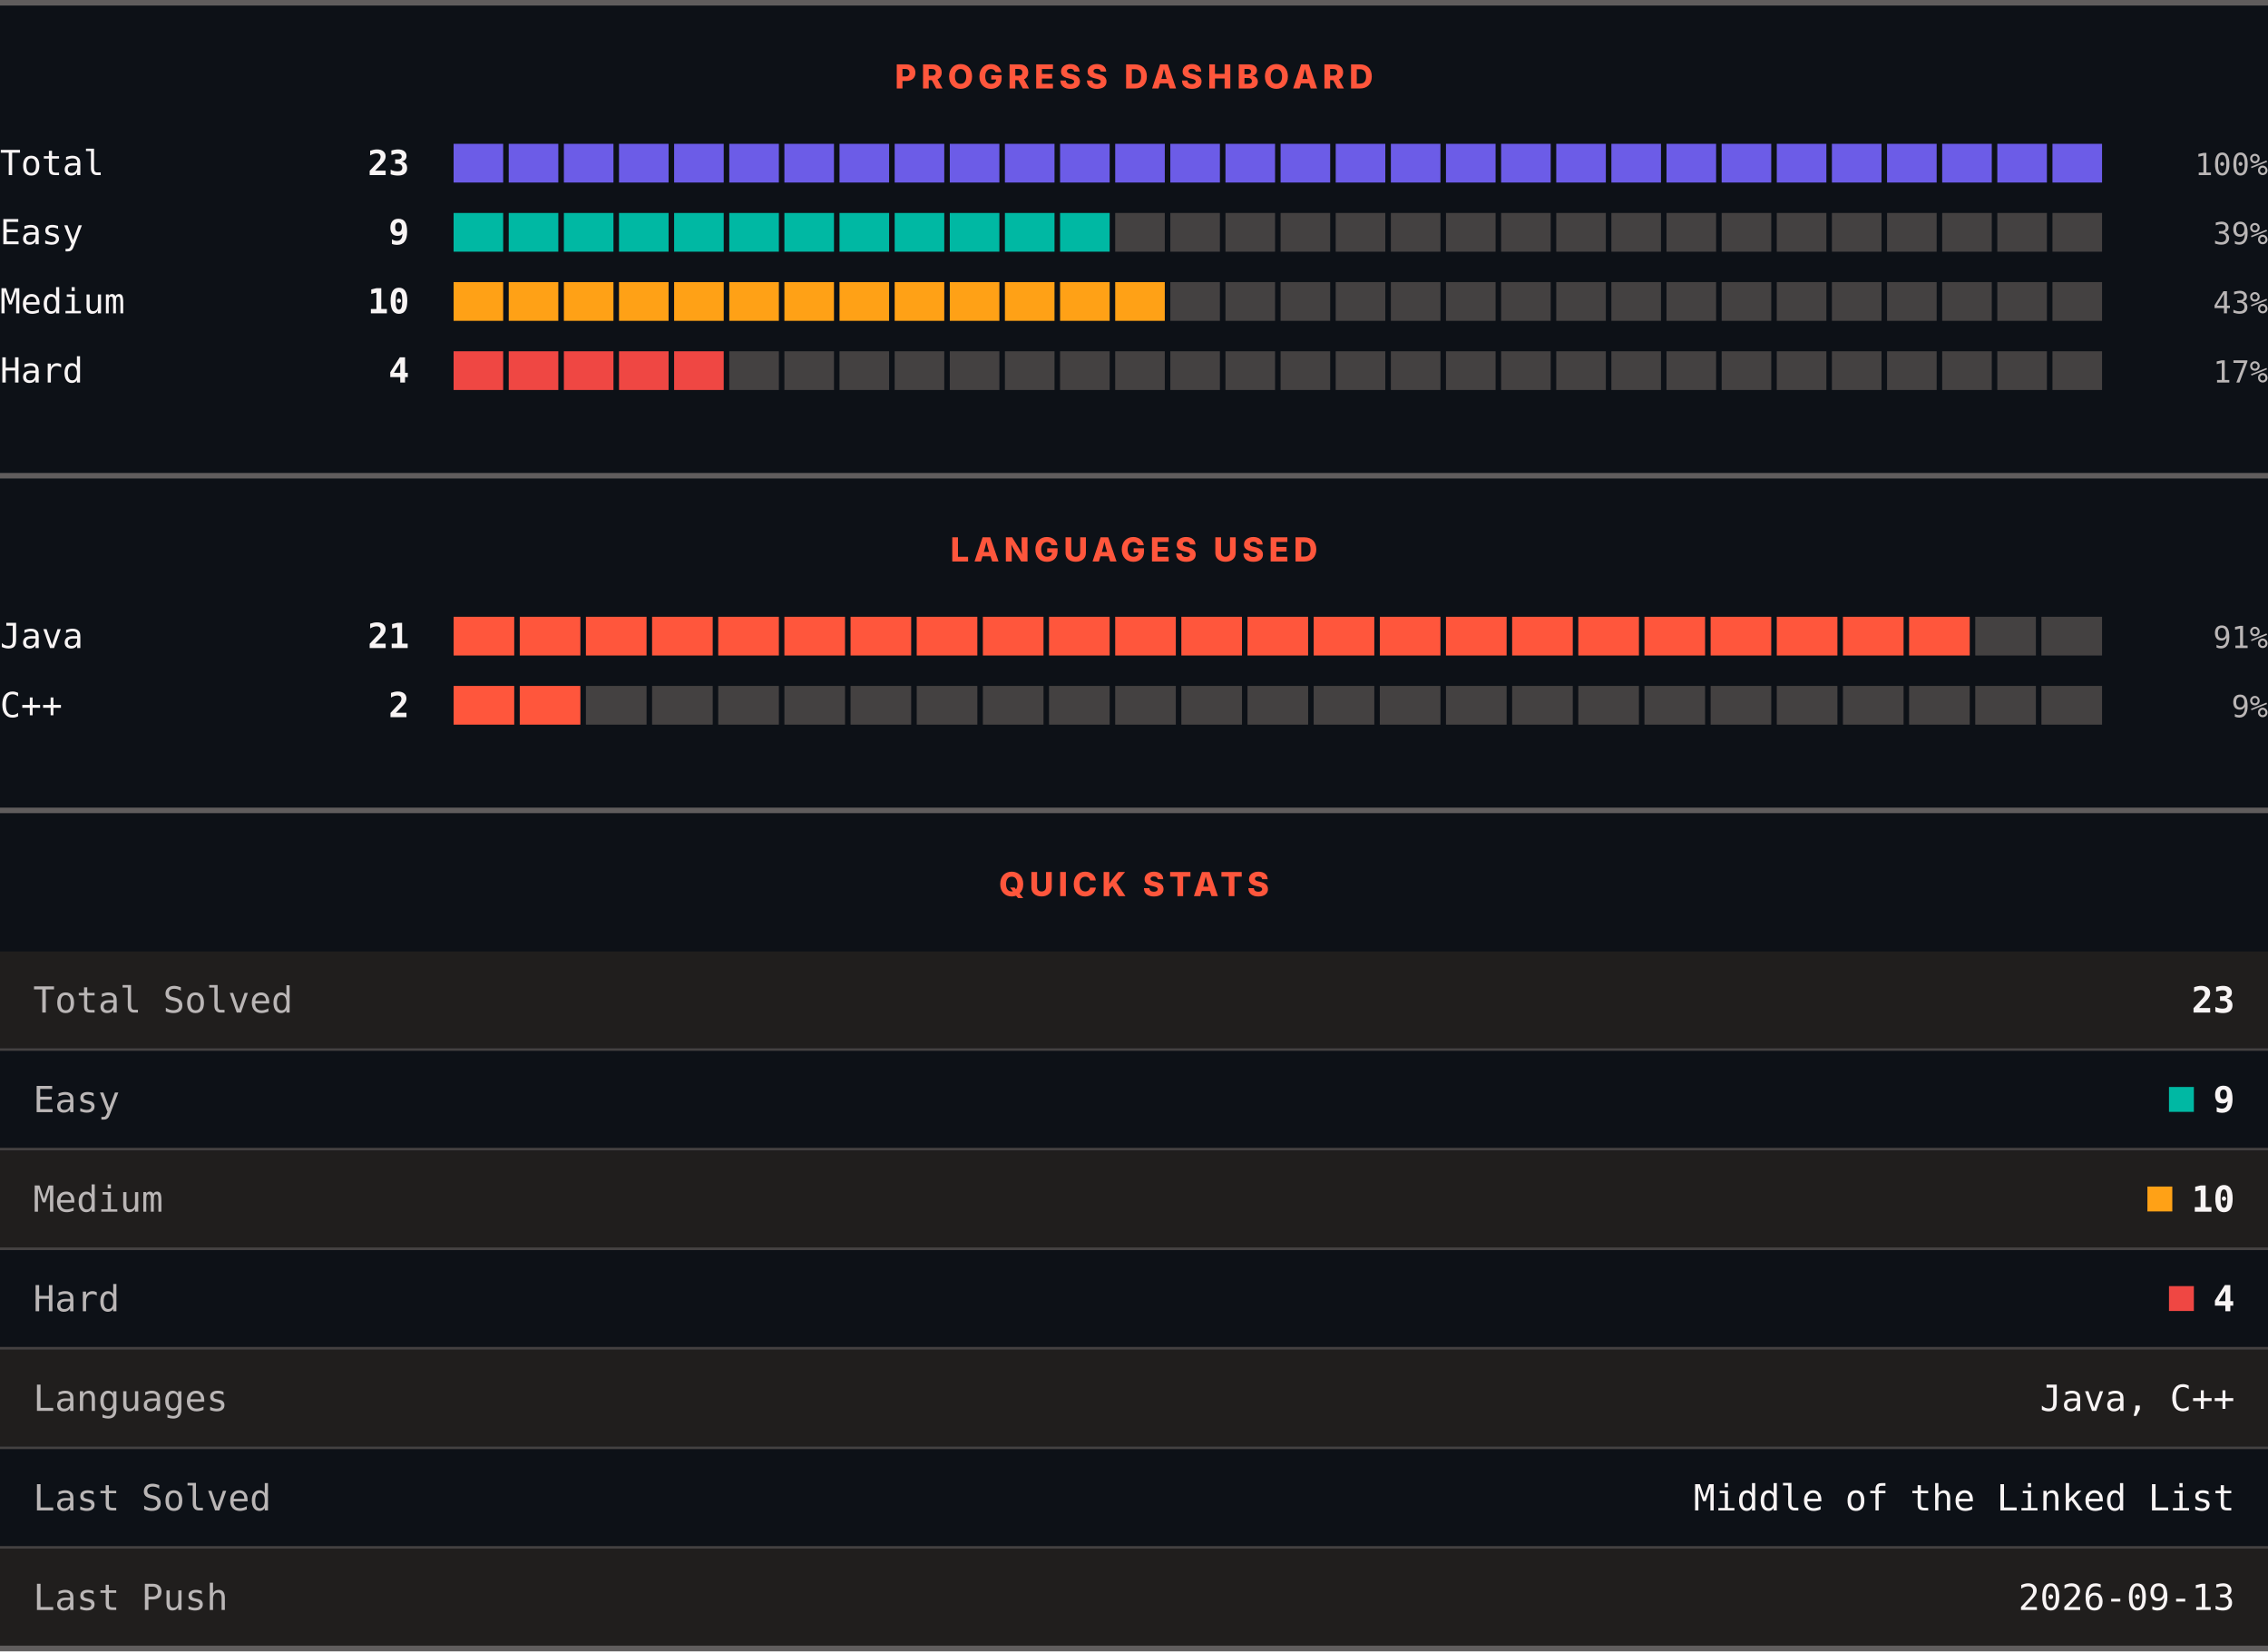
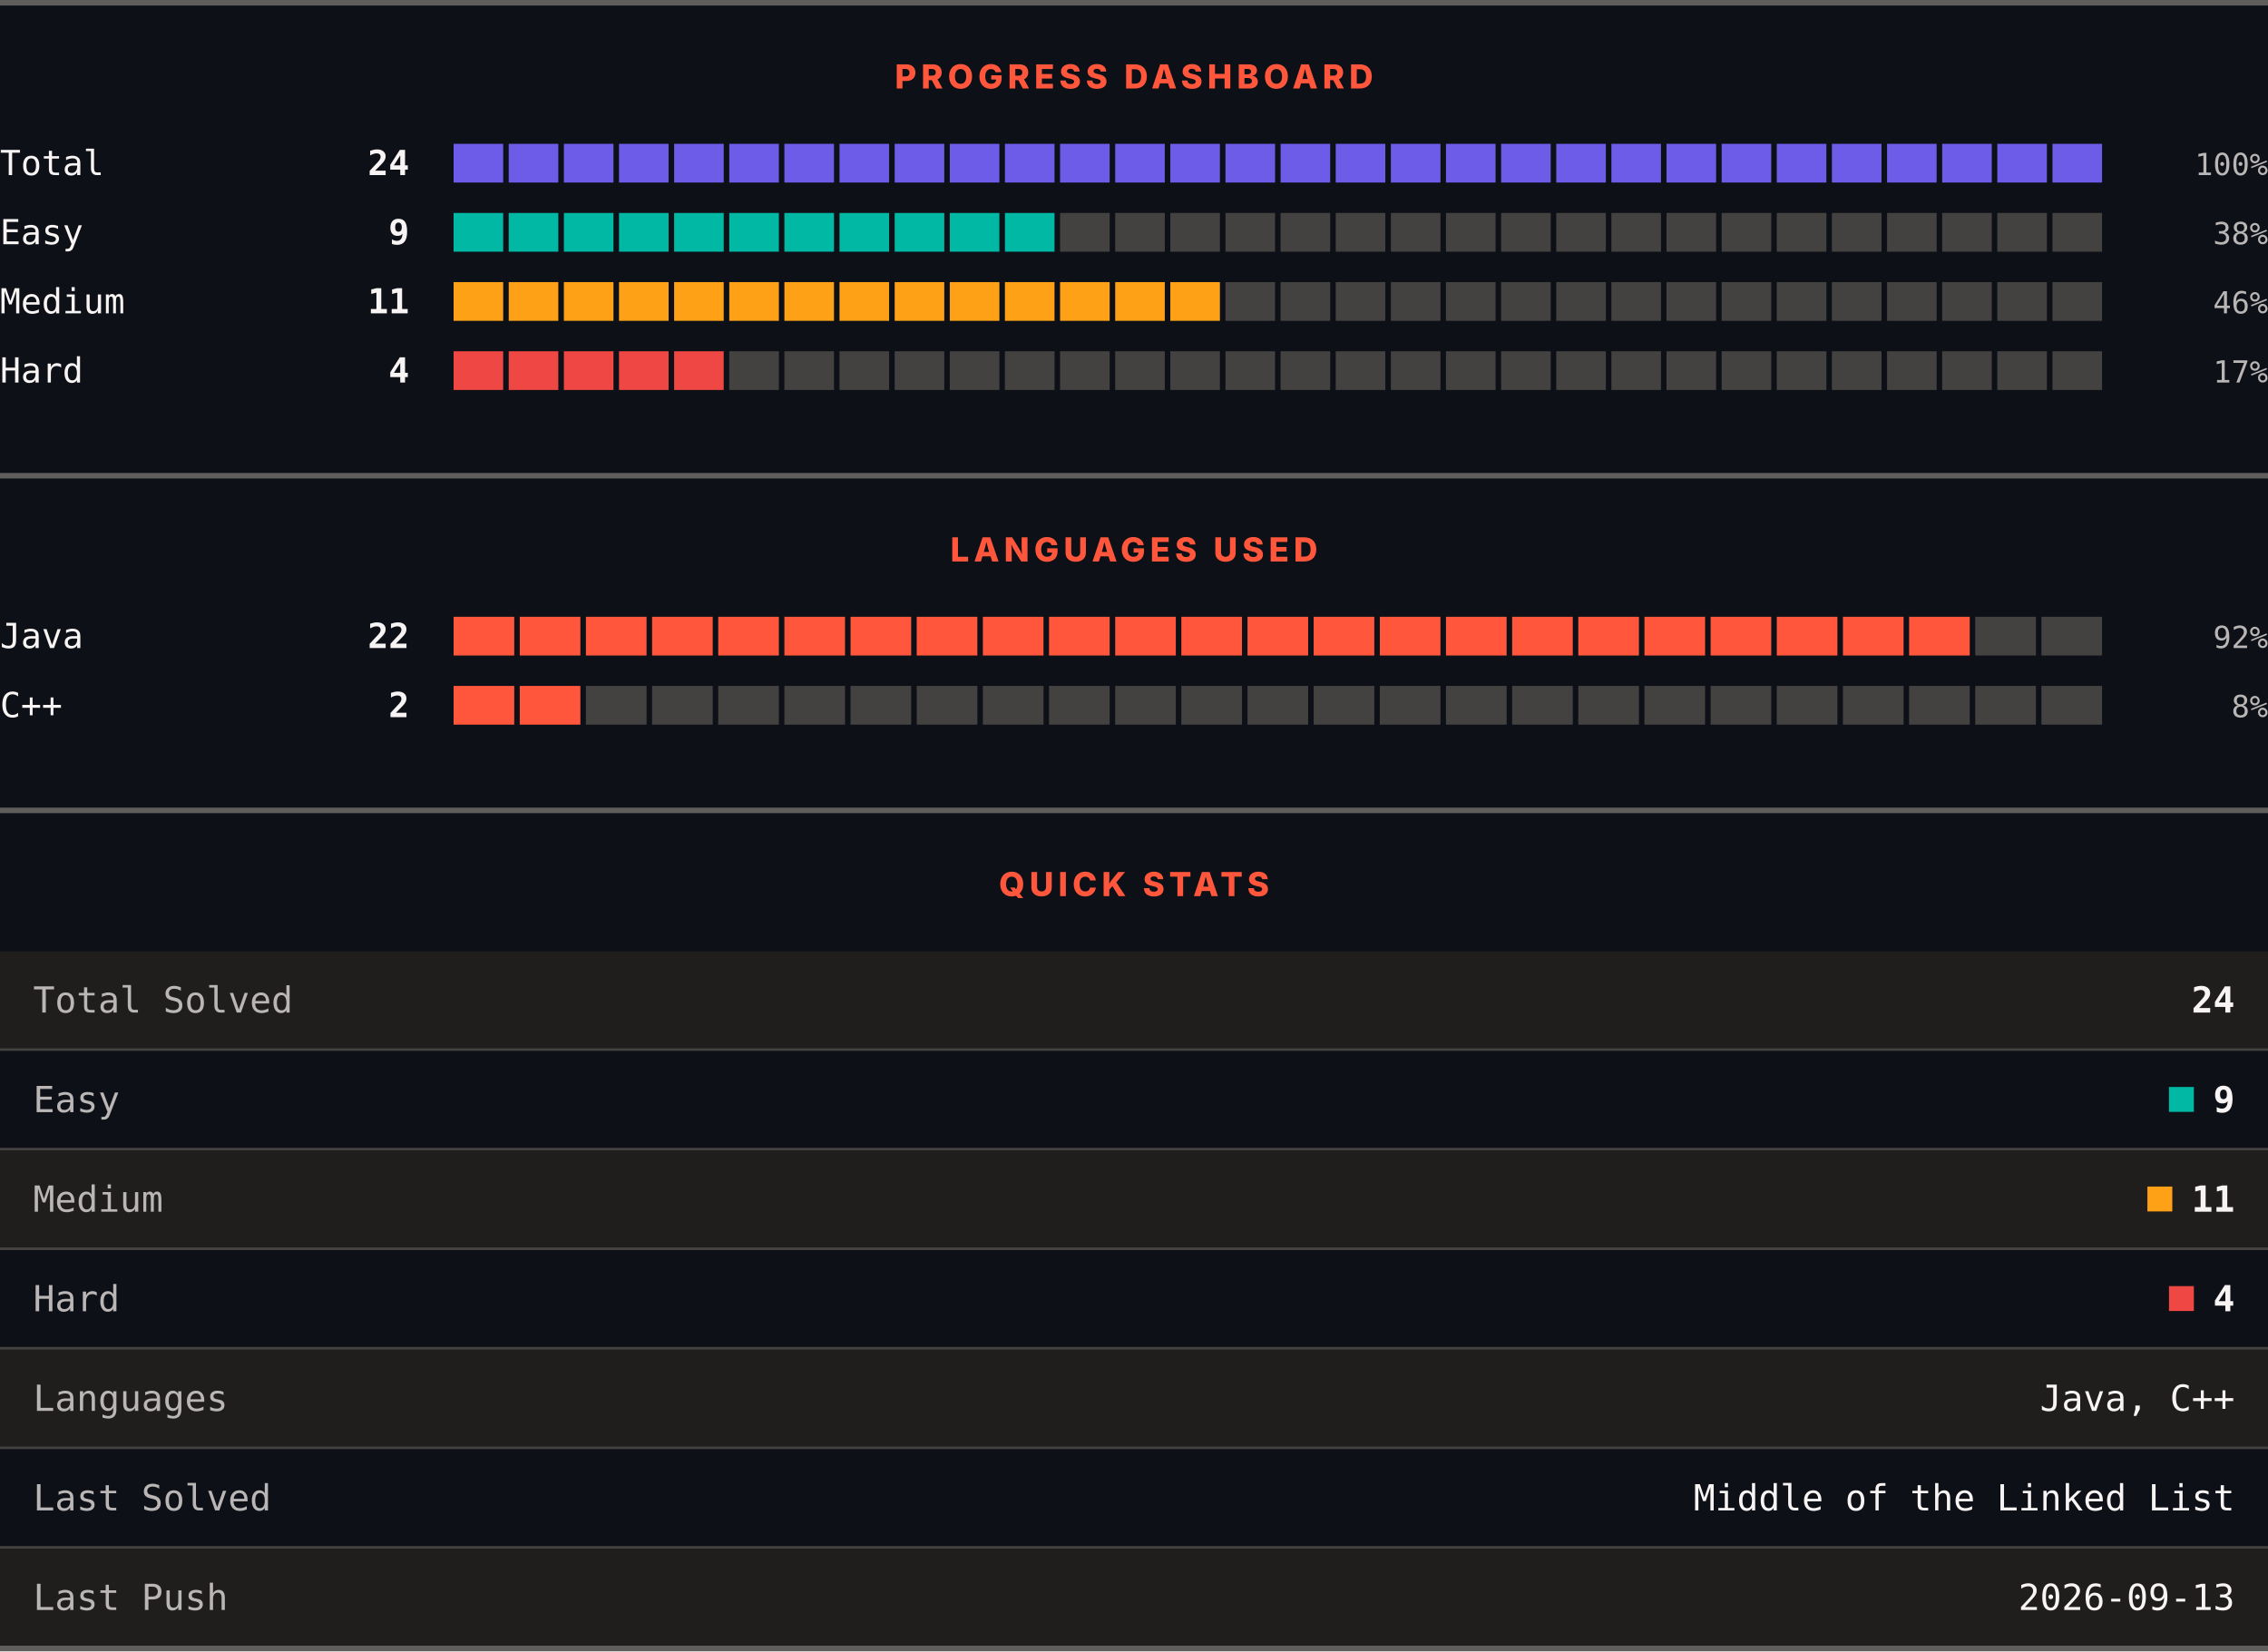
<svg xmlns="http://www.w3.org/2000/svg" width="820" height="597" viewBox="0 0 820 597" role="img" aria-label="LeetCode progress, languages and quick stats">
  <rect width="820" height="597" fill="#0d1117" />
  <rect x="0" y="0" width="820" height="2" fill="#605d5d" />
  <text x="410" y="32" text-anchor="middle" font-family="Archivo, system-ui, -apple-system, Segoe UI, sans-serif" font-size="12" font-weight="800" letter-spacing="1.68" fill="#ff563c">PROGRESS DASHBOARD</text>
  <text x="0" y="63.3" font-family="ui-monospace, SFMono-Regular, Menlo, Consolas, monospace" font-size="12.5" fill="#f8f4f4">Total</text>
-   <text x="148" y="63.3" text-anchor="end" font-family="ui-monospace, SFMono-Regular, Menlo, Consolas, monospace" font-size="12.5" font-weight="700" fill="#f8f4f4">23</text>
+   <text x="148" y="63.3" text-anchor="end" font-family="ui-monospace, SFMono-Regular, Menlo, Consolas, monospace" font-size="12.5" font-weight="700" fill="#f8f4f4">24</text>
  <rect x="164.00" y="52" width="17.93" height="14" fill="#6c5ce7" />
  <rect x="183.93" y="52" width="17.93" height="14" fill="#6c5ce7" />
  <rect x="203.87" y="52" width="17.93" height="14" fill="#6c5ce7" />
  <rect x="223.80" y="52" width="17.93" height="14" fill="#6c5ce7" />
  <rect x="243.73" y="52" width="17.93" height="14" fill="#6c5ce7" />
  <rect x="263.67" y="52" width="17.93" height="14" fill="#6c5ce7" />
  <rect x="283.60" y="52" width="17.93" height="14" fill="#6c5ce7" />
  <rect x="303.53" y="52" width="17.93" height="14" fill="#6c5ce7" />
  <rect x="323.47" y="52" width="17.93" height="14" fill="#6c5ce7" />
  <rect x="343.40" y="52" width="17.93" height="14" fill="#6c5ce7" />
  <rect x="363.33" y="52" width="17.93" height="14" fill="#6c5ce7" />
  <rect x="383.27" y="52" width="17.93" height="14" fill="#6c5ce7" />
  <rect x="403.20" y="52" width="17.93" height="14" fill="#6c5ce7" />
  <rect x="423.13" y="52" width="17.93" height="14" fill="#6c5ce7" />
  <rect x="443.07" y="52" width="17.93" height="14" fill="#6c5ce7" />
  <rect x="463.00" y="52" width="17.93" height="14" fill="#6c5ce7" />
  <rect x="482.93" y="52" width="17.93" height="14" fill="#6c5ce7" />
  <rect x="502.87" y="52" width="17.93" height="14" fill="#6c5ce7" />
  <rect x="522.80" y="52" width="17.93" height="14" fill="#6c5ce7" />
  <rect x="542.73" y="52" width="17.93" height="14" fill="#6c5ce7" />
  <rect x="562.67" y="52" width="17.93" height="14" fill="#6c5ce7" />
  <rect x="582.60" y="52" width="17.93" height="14" fill="#6c5ce7" />
  <rect x="602.53" y="52" width="17.93" height="14" fill="#6c5ce7" />
  <rect x="622.47" y="52" width="17.93" height="14" fill="#6c5ce7" />
  <rect x="642.40" y="52" width="17.93" height="14" fill="#6c5ce7" />
  <rect x="662.33" y="52" width="17.93" height="14" fill="#6c5ce7" />
  <rect x="682.27" y="52" width="17.93" height="14" fill="#6c5ce7" />
  <rect x="702.20" y="52" width="17.93" height="14" fill="#6c5ce7" />
  <rect x="722.13" y="52" width="17.93" height="14" fill="#6c5ce7" />
  <rect x="742.07" y="52" width="17.93" height="14" fill="#6c5ce7" />
  <text x="820" y="63.3" text-anchor="end" font-family="ui-monospace, SFMono-Regular, Menlo, Consolas, monospace" font-size="11" fill="#bab6b6">100%</text>
  <text x="0" y="88.3" font-family="ui-monospace, SFMono-Regular, Menlo, Consolas, monospace" font-size="12.5" fill="#f8f4f4">Easy</text>
  <text x="148" y="88.3" text-anchor="end" font-family="ui-monospace, SFMono-Regular, Menlo, Consolas, monospace" font-size="12.5" font-weight="700" fill="#f8f4f4">9</text>
  <rect x="164.00" y="77" width="17.93" height="14" fill="#00b8a3" />
  <rect x="183.93" y="77" width="17.93" height="14" fill="#00b8a3" />
  <rect x="203.87" y="77" width="17.93" height="14" fill="#00b8a3" />
  <rect x="223.80" y="77" width="17.93" height="14" fill="#00b8a3" />
  <rect x="243.73" y="77" width="17.93" height="14" fill="#00b8a3" />
  <rect x="263.67" y="77" width="17.93" height="14" fill="#00b8a3" />
  <rect x="283.60" y="77" width="17.93" height="14" fill="#00b8a3" />
  <rect x="303.53" y="77" width="17.93" height="14" fill="#00b8a3" />
  <rect x="323.47" y="77" width="17.93" height="14" fill="#00b8a3" />
  <rect x="343.40" y="77" width="17.93" height="14" fill="#00b8a3" />
  <rect x="363.33" y="77" width="17.93" height="14" fill="#00b8a3" />
-   <rect x="383.27" y="77" width="17.93" height="14" fill="#00b8a3" />
+   <rect x="383.27" y="77" width="17.93" height="14" fill="#444141" />
  <rect x="403.20" y="77" width="17.93" height="14" fill="#444141" />
  <rect x="423.13" y="77" width="17.93" height="14" fill="#444141" />
  <rect x="443.07" y="77" width="17.93" height="14" fill="#444141" />
  <rect x="463.00" y="77" width="17.93" height="14" fill="#444141" />
  <rect x="482.93" y="77" width="17.93" height="14" fill="#444141" />
  <rect x="502.87" y="77" width="17.93" height="14" fill="#444141" />
  <rect x="522.80" y="77" width="17.93" height="14" fill="#444141" />
  <rect x="542.73" y="77" width="17.93" height="14" fill="#444141" />
  <rect x="562.67" y="77" width="17.93" height="14" fill="#444141" />
  <rect x="582.60" y="77" width="17.93" height="14" fill="#444141" />
  <rect x="602.53" y="77" width="17.93" height="14" fill="#444141" />
  <rect x="622.47" y="77" width="17.93" height="14" fill="#444141" />
  <rect x="642.40" y="77" width="17.93" height="14" fill="#444141" />
  <rect x="662.33" y="77" width="17.93" height="14" fill="#444141" />
  <rect x="682.27" y="77" width="17.93" height="14" fill="#444141" />
  <rect x="702.20" y="77" width="17.93" height="14" fill="#444141" />
  <rect x="722.13" y="77" width="17.93" height="14" fill="#444141" />
  <rect x="742.07" y="77" width="17.93" height="14" fill="#444141" />
-   <text x="820" y="88.3" text-anchor="end" font-family="ui-monospace, SFMono-Regular, Menlo, Consolas, monospace" font-size="11" fill="#bab6b6">39%</text>
+   <text x="820" y="88.3" text-anchor="end" font-family="ui-monospace, SFMono-Regular, Menlo, Consolas, monospace" font-size="11" fill="#bab6b6">38%</text>
  <text x="0" y="113.3" font-family="ui-monospace, SFMono-Regular, Menlo, Consolas, monospace" font-size="12.5" fill="#f8f4f4">Medium</text>
-   <text x="148" y="113.3" text-anchor="end" font-family="ui-monospace, SFMono-Regular, Menlo, Consolas, monospace" font-size="12.5" font-weight="700" fill="#f8f4f4">10</text>
+   <text x="148" y="113.3" text-anchor="end" font-family="ui-monospace, SFMono-Regular, Menlo, Consolas, monospace" font-size="12.5" font-weight="700" fill="#f8f4f4">11</text>
  <rect x="164.00" y="102" width="17.93" height="14" fill="#ffa116" />
  <rect x="183.93" y="102" width="17.93" height="14" fill="#ffa116" />
  <rect x="203.87" y="102" width="17.93" height="14" fill="#ffa116" />
  <rect x="223.80" y="102" width="17.93" height="14" fill="#ffa116" />
  <rect x="243.73" y="102" width="17.93" height="14" fill="#ffa116" />
  <rect x="263.67" y="102" width="17.93" height="14" fill="#ffa116" />
  <rect x="283.60" y="102" width="17.93" height="14" fill="#ffa116" />
  <rect x="303.53" y="102" width="17.93" height="14" fill="#ffa116" />
  <rect x="323.47" y="102" width="17.93" height="14" fill="#ffa116" />
  <rect x="343.40" y="102" width="17.93" height="14" fill="#ffa116" />
  <rect x="363.33" y="102" width="17.93" height="14" fill="#ffa116" />
  <rect x="383.27" y="102" width="17.93" height="14" fill="#ffa116" />
  <rect x="403.20" y="102" width="17.93" height="14" fill="#ffa116" />
-   <rect x="423.13" y="102" width="17.93" height="14" fill="#444141" />
+   <rect x="423.13" y="102" width="17.93" height="14" fill="#ffa116" />
  <rect x="443.07" y="102" width="17.93" height="14" fill="#444141" />
  <rect x="463.00" y="102" width="17.93" height="14" fill="#444141" />
  <rect x="482.93" y="102" width="17.93" height="14" fill="#444141" />
  <rect x="502.87" y="102" width="17.93" height="14" fill="#444141" />
  <rect x="522.80" y="102" width="17.93" height="14" fill="#444141" />
  <rect x="542.73" y="102" width="17.93" height="14" fill="#444141" />
  <rect x="562.67" y="102" width="17.93" height="14" fill="#444141" />
  <rect x="582.60" y="102" width="17.93" height="14" fill="#444141" />
  <rect x="602.53" y="102" width="17.93" height="14" fill="#444141" />
  <rect x="622.47" y="102" width="17.93" height="14" fill="#444141" />
  <rect x="642.40" y="102" width="17.93" height="14" fill="#444141" />
  <rect x="662.33" y="102" width="17.93" height="14" fill="#444141" />
  <rect x="682.27" y="102" width="17.93" height="14" fill="#444141" />
  <rect x="702.20" y="102" width="17.93" height="14" fill="#444141" />
  <rect x="722.13" y="102" width="17.93" height="14" fill="#444141" />
  <rect x="742.07" y="102" width="17.93" height="14" fill="#444141" />
-   <text x="820" y="113.3" text-anchor="end" font-family="ui-monospace, SFMono-Regular, Menlo, Consolas, monospace" font-size="11" fill="#bab6b6">43%</text>
+   <text x="820" y="113.3" text-anchor="end" font-family="ui-monospace, SFMono-Regular, Menlo, Consolas, monospace" font-size="11" fill="#bab6b6">46%</text>
  <text x="0" y="138.3" font-family="ui-monospace, SFMono-Regular, Menlo, Consolas, monospace" font-size="12.5" fill="#f8f4f4">Hard</text>
  <text x="148" y="138.3" text-anchor="end" font-family="ui-monospace, SFMono-Regular, Menlo, Consolas, monospace" font-size="12.5" font-weight="700" fill="#f8f4f4">4</text>
  <rect x="164.00" y="127" width="17.93" height="14" fill="#ef4743" />
  <rect x="183.93" y="127" width="17.93" height="14" fill="#ef4743" />
  <rect x="203.87" y="127" width="17.93" height="14" fill="#ef4743" />
  <rect x="223.80" y="127" width="17.93" height="14" fill="#ef4743" />
  <rect x="243.73" y="127" width="17.93" height="14" fill="#ef4743" />
  <rect x="263.67" y="127" width="17.93" height="14" fill="#444141" />
  <rect x="283.60" y="127" width="17.93" height="14" fill="#444141" />
  <rect x="303.53" y="127" width="17.93" height="14" fill="#444141" />
  <rect x="323.47" y="127" width="17.93" height="14" fill="#444141" />
  <rect x="343.40" y="127" width="17.93" height="14" fill="#444141" />
  <rect x="363.33" y="127" width="17.93" height="14" fill="#444141" />
  <rect x="383.27" y="127" width="17.93" height="14" fill="#444141" />
  <rect x="403.20" y="127" width="17.93" height="14" fill="#444141" />
  <rect x="423.13" y="127" width="17.93" height="14" fill="#444141" />
  <rect x="443.07" y="127" width="17.93" height="14" fill="#444141" />
  <rect x="463.00" y="127" width="17.93" height="14" fill="#444141" />
  <rect x="482.93" y="127" width="17.93" height="14" fill="#444141" />
  <rect x="502.87" y="127" width="17.93" height="14" fill="#444141" />
  <rect x="522.80" y="127" width="17.93" height="14" fill="#444141" />
  <rect x="542.73" y="127" width="17.93" height="14" fill="#444141" />
  <rect x="562.67" y="127" width="17.93" height="14" fill="#444141" />
  <rect x="582.60" y="127" width="17.93" height="14" fill="#444141" />
  <rect x="602.53" y="127" width="17.93" height="14" fill="#444141" />
  <rect x="622.47" y="127" width="17.93" height="14" fill="#444141" />
  <rect x="642.40" y="127" width="17.93" height="14" fill="#444141" />
  <rect x="662.33" y="127" width="17.93" height="14" fill="#444141" />
  <rect x="682.27" y="127" width="17.93" height="14" fill="#444141" />
  <rect x="702.20" y="127" width="17.93" height="14" fill="#444141" />
  <rect x="722.13" y="127" width="17.93" height="14" fill="#444141" />
  <rect x="742.07" y="127" width="17.93" height="14" fill="#444141" />
  <text x="820" y="138.3" text-anchor="end" font-family="ui-monospace, SFMono-Regular, Menlo, Consolas, monospace" font-size="11" fill="#bab6b6">17%</text>
  <rect x="0" y="171" width="820" height="2" fill="#605d5d" />
  <text x="410" y="203" text-anchor="middle" font-family="Archivo, system-ui, -apple-system, Segoe UI, sans-serif" font-size="12" font-weight="800" letter-spacing="1.68" fill="#ff563c">LANGUAGES USED</text>
  <text x="0" y="234.3" font-family="ui-monospace, SFMono-Regular, Menlo, Consolas, monospace" font-size="12.5" fill="#f8f4f4">Java</text>
-   <text x="148" y="234.3" text-anchor="end" font-family="ui-monospace, SFMono-Regular, Menlo, Consolas, monospace" font-size="12.5" font-weight="700" fill="#f8f4f4">21</text>
+   <text x="148" y="234.3" text-anchor="end" font-family="ui-monospace, SFMono-Regular, Menlo, Consolas, monospace" font-size="12.5" font-weight="700" fill="#f8f4f4">22</text>
  <rect x="164.00" y="223" width="21.92" height="14" fill="#ff563c" />
  <rect x="187.92" y="223" width="21.92" height="14" fill="#ff563c" />
  <rect x="211.84" y="223" width="21.92" height="14" fill="#ff563c" />
  <rect x="235.76" y="223" width="21.92" height="14" fill="#ff563c" />
  <rect x="259.68" y="223" width="21.92" height="14" fill="#ff563c" />
  <rect x="283.60" y="223" width="21.92" height="14" fill="#ff563c" />
  <rect x="307.52" y="223" width="21.92" height="14" fill="#ff563c" />
  <rect x="331.44" y="223" width="21.92" height="14" fill="#ff563c" />
  <rect x="355.36" y="223" width="21.92" height="14" fill="#ff563c" />
  <rect x="379.28" y="223" width="21.92" height="14" fill="#ff563c" />
  <rect x="403.20" y="223" width="21.92" height="14" fill="#ff563c" />
  <rect x="427.12" y="223" width="21.92" height="14" fill="#ff563c" />
  <rect x="451.04" y="223" width="21.92" height="14" fill="#ff563c" />
  <rect x="474.96" y="223" width="21.92" height="14" fill="#ff563c" />
  <rect x="498.88" y="223" width="21.92" height="14" fill="#ff563c" />
  <rect x="522.80" y="223" width="21.92" height="14" fill="#ff563c" />
  <rect x="546.72" y="223" width="21.92" height="14" fill="#ff563c" />
  <rect x="570.64" y="223" width="21.92" height="14" fill="#ff563c" />
  <rect x="594.56" y="223" width="21.92" height="14" fill="#ff563c" />
  <rect x="618.48" y="223" width="21.92" height="14" fill="#ff563c" />
  <rect x="642.40" y="223" width="21.92" height="14" fill="#ff563c" />
  <rect x="666.32" y="223" width="21.92" height="14" fill="#ff563c" />
  <rect x="690.24" y="223" width="21.92" height="14" fill="#ff563c" />
  <rect x="714.16" y="223" width="21.92" height="14" fill="#444141" />
  <rect x="738.08" y="223" width="21.92" height="14" fill="#444141" />
-   <text x="820" y="234.3" text-anchor="end" font-family="ui-monospace, SFMono-Regular, Menlo, Consolas, monospace" font-size="11" fill="#bab6b6">91%</text>
+   <text x="820" y="234.3" text-anchor="end" font-family="ui-monospace, SFMono-Regular, Menlo, Consolas, monospace" font-size="11" fill="#bab6b6">92%</text>
  <text x="0" y="259.3" font-family="ui-monospace, SFMono-Regular, Menlo, Consolas, monospace" font-size="12.5" fill="#f8f4f4">C++</text>
  <text x="148" y="259.3" text-anchor="end" font-family="ui-monospace, SFMono-Regular, Menlo, Consolas, monospace" font-size="12.5" font-weight="700" fill="#f8f4f4">2</text>
  <rect x="164.00" y="248" width="21.92" height="14" fill="#ff563c" />
  <rect x="187.92" y="248" width="21.92" height="14" fill="#ff563c" />
  <rect x="211.84" y="248" width="21.92" height="14" fill="#444141" />
  <rect x="235.76" y="248" width="21.92" height="14" fill="#444141" />
  <rect x="259.68" y="248" width="21.92" height="14" fill="#444141" />
  <rect x="283.60" y="248" width="21.92" height="14" fill="#444141" />
  <rect x="307.52" y="248" width="21.92" height="14" fill="#444141" />
  <rect x="331.44" y="248" width="21.92" height="14" fill="#444141" />
  <rect x="355.36" y="248" width="21.92" height="14" fill="#444141" />
  <rect x="379.28" y="248" width="21.92" height="14" fill="#444141" />
  <rect x="403.20" y="248" width="21.92" height="14" fill="#444141" />
  <rect x="427.12" y="248" width="21.92" height="14" fill="#444141" />
  <rect x="451.04" y="248" width="21.92" height="14" fill="#444141" />
  <rect x="474.96" y="248" width="21.92" height="14" fill="#444141" />
  <rect x="498.88" y="248" width="21.92" height="14" fill="#444141" />
  <rect x="522.80" y="248" width="21.92" height="14" fill="#444141" />
  <rect x="546.72" y="248" width="21.92" height="14" fill="#444141" />
  <rect x="570.64" y="248" width="21.92" height="14" fill="#444141" />
  <rect x="594.56" y="248" width="21.92" height="14" fill="#444141" />
  <rect x="618.48" y="248" width="21.92" height="14" fill="#444141" />
  <rect x="642.40" y="248" width="21.92" height="14" fill="#444141" />
  <rect x="666.32" y="248" width="21.92" height="14" fill="#444141" />
  <rect x="690.24" y="248" width="21.92" height="14" fill="#444141" />
  <rect x="714.16" y="248" width="21.92" height="14" fill="#444141" />
  <rect x="738.08" y="248" width="21.92" height="14" fill="#444141" />
-   <text x="820" y="259.3" text-anchor="end" font-family="ui-monospace, SFMono-Regular, Menlo, Consolas, monospace" font-size="11" fill="#bab6b6">9%</text>
+   <text x="820" y="259.3" text-anchor="end" font-family="ui-monospace, SFMono-Regular, Menlo, Consolas, monospace" font-size="11" fill="#bab6b6">8%</text>
  <rect x="0" y="292" width="820" height="2" fill="#605d5d" />
  <text x="410" y="324" text-anchor="middle" font-family="Archivo, system-ui, -apple-system, Segoe UI, sans-serif" font-size="12" font-weight="800" letter-spacing="1.68" fill="#ff563c">QUICK STATS</text>
  <rect x="0" y="344" width="820" height="35" fill="#201e1d" />
  <text x="12" y="366.1" font-family="ui-monospace, SFMono-Regular, Menlo, Consolas, monospace" font-size="13" fill="#bab6b6">Total Solved</text>
-   <text x="808" y="366.1" text-anchor="end" font-family="ui-monospace, SFMono-Regular, Menlo, Consolas, monospace" font-size="13" font-weight="700" fill="#f8f4f4">23</text>
+   <text x="808" y="366.1" text-anchor="end" font-family="ui-monospace, SFMono-Regular, Menlo, Consolas, monospace" font-size="13" font-weight="700" fill="#f8f4f4">24</text>
  <rect x="0" y="379" width="820" height="1" fill="#444141" />
  <rect x="0" y="380" width="820" height="35" fill="#0d1117" />
  <text x="12" y="402.1" font-family="ui-monospace, SFMono-Regular, Menlo, Consolas, monospace" font-size="13" fill="#bab6b6">Easy</text>
  <rect x="784.2" y="393" width="9" height="9" fill="#00b8a3" />
  <text x="808" y="402.1" text-anchor="end" font-family="ui-monospace, SFMono-Regular, Menlo, Consolas, monospace" font-size="13" font-weight="700" fill="#f8f4f4">9</text>
  <rect x="0" y="415" width="820" height="1" fill="#444141" />
  <rect x="0" y="416" width="820" height="35" fill="#201e1d" />
  <text x="12" y="438.1" font-family="ui-monospace, SFMono-Regular, Menlo, Consolas, monospace" font-size="13" fill="#bab6b6">Medium</text>
  <rect x="776.4" y="429" width="9" height="9" fill="#ffa116" />
-   <text x="808" y="438.1" text-anchor="end" font-family="ui-monospace, SFMono-Regular, Menlo, Consolas, monospace" font-size="13" font-weight="700" fill="#f8f4f4">10</text>
+   <text x="808" y="438.1" text-anchor="end" font-family="ui-monospace, SFMono-Regular, Menlo, Consolas, monospace" font-size="13" font-weight="700" fill="#f8f4f4">11</text>
  <rect x="0" y="451" width="820" height="1" fill="#444141" />
  <rect x="0" y="452" width="820" height="35" fill="#0d1117" />
  <text x="12" y="474.1" font-family="ui-monospace, SFMono-Regular, Menlo, Consolas, monospace" font-size="13" fill="#bab6b6">Hard</text>
  <rect x="784.2" y="465" width="9" height="9" fill="#ef4743" />
  <text x="808" y="474.1" text-anchor="end" font-family="ui-monospace, SFMono-Regular, Menlo, Consolas, monospace" font-size="13" font-weight="700" fill="#f8f4f4">4</text>
  <rect x="0" y="487" width="820" height="1" fill="#444141" />
  <rect x="0" y="488" width="820" height="35" fill="#201e1d" />
  <text x="12" y="510.1" font-family="ui-monospace, SFMono-Regular, Menlo, Consolas, monospace" font-size="13" fill="#bab6b6">Languages</text>
  <text x="808" y="510.1" text-anchor="end" font-family="ui-monospace, SFMono-Regular, Menlo, Consolas, monospace" font-size="13" fill="#f8f4f4">Java, C++</text>
  <rect x="0" y="523" width="820" height="1" fill="#444141" />
  <rect x="0" y="524" width="820" height="35" fill="#0d1117" />
  <text x="12" y="546.1" font-family="ui-monospace, SFMono-Regular, Menlo, Consolas, monospace" font-size="13" fill="#bab6b6">Last Solved</text>
  <text x="808" y="546.1" text-anchor="end" font-family="ui-monospace, SFMono-Regular, Menlo, Consolas, monospace" font-size="13" fill="#f8f4f4">Middle of the Linked List</text>
  <rect x="0" y="559" width="820" height="1" fill="#444141" />
  <rect x="0" y="560" width="820" height="35" fill="#201e1d" />
  <text x="12" y="582.1" font-family="ui-monospace, SFMono-Regular, Menlo, Consolas, monospace" font-size="13" fill="#bab6b6">Last Push</text>
  <text x="808" y="582.1" text-anchor="end" font-family="ui-monospace, SFMono-Regular, Menlo, Consolas, monospace" font-size="13" fill="#f8f4f4">2026-09-13</text>
  <rect x="0" y="595" width="820" height="2" fill="#605d5d" />
</svg>
